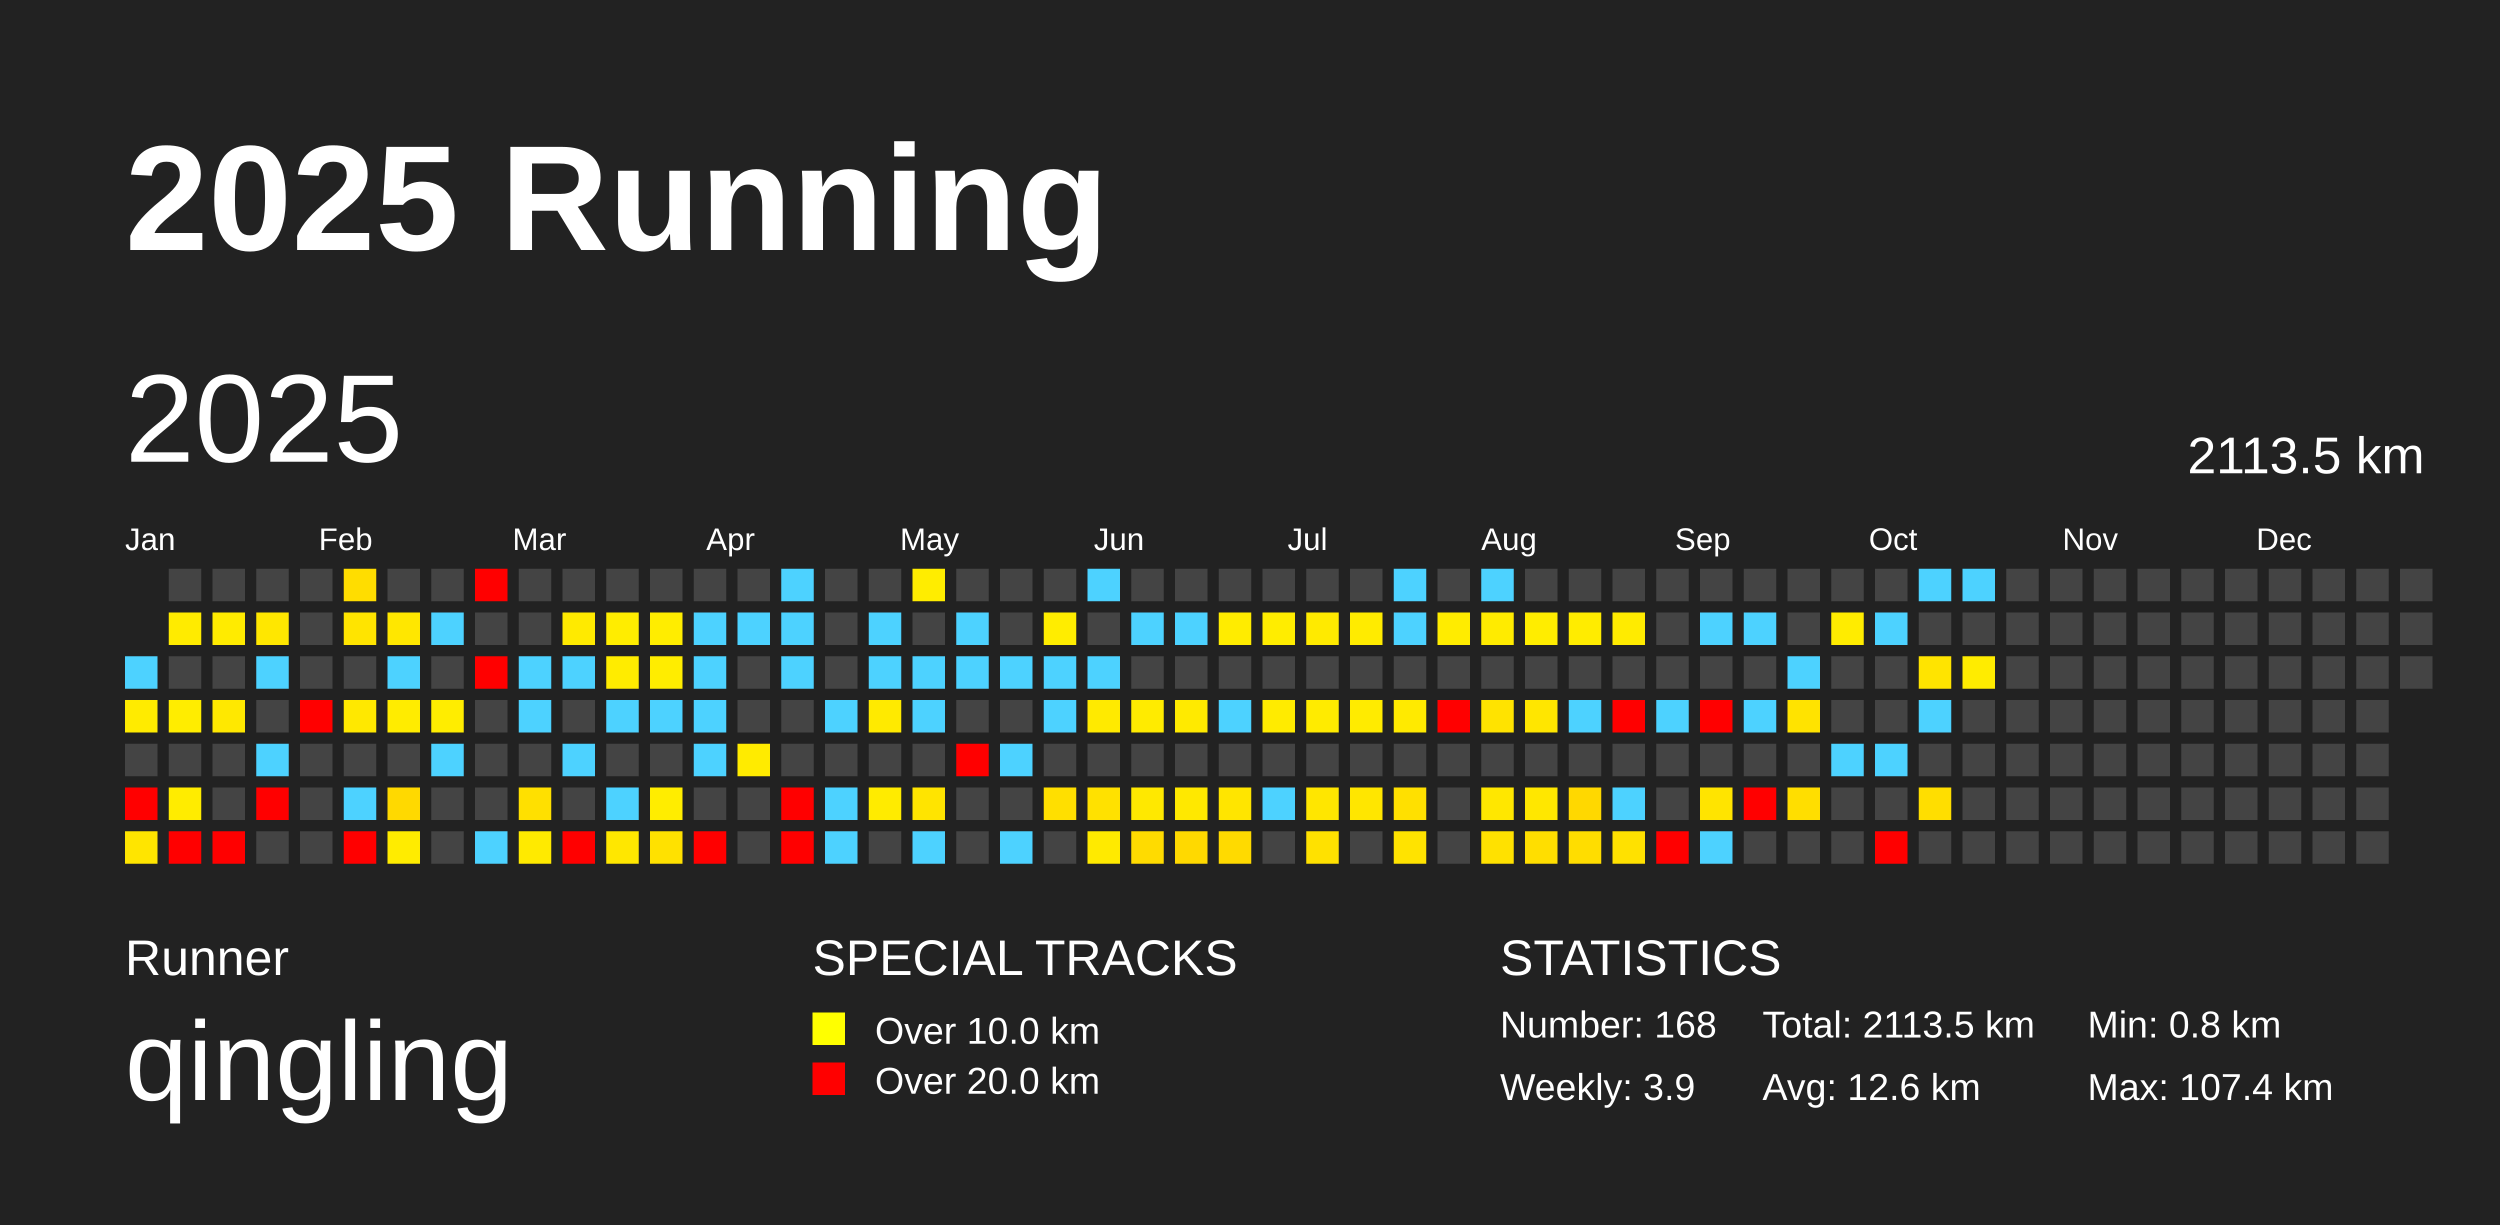
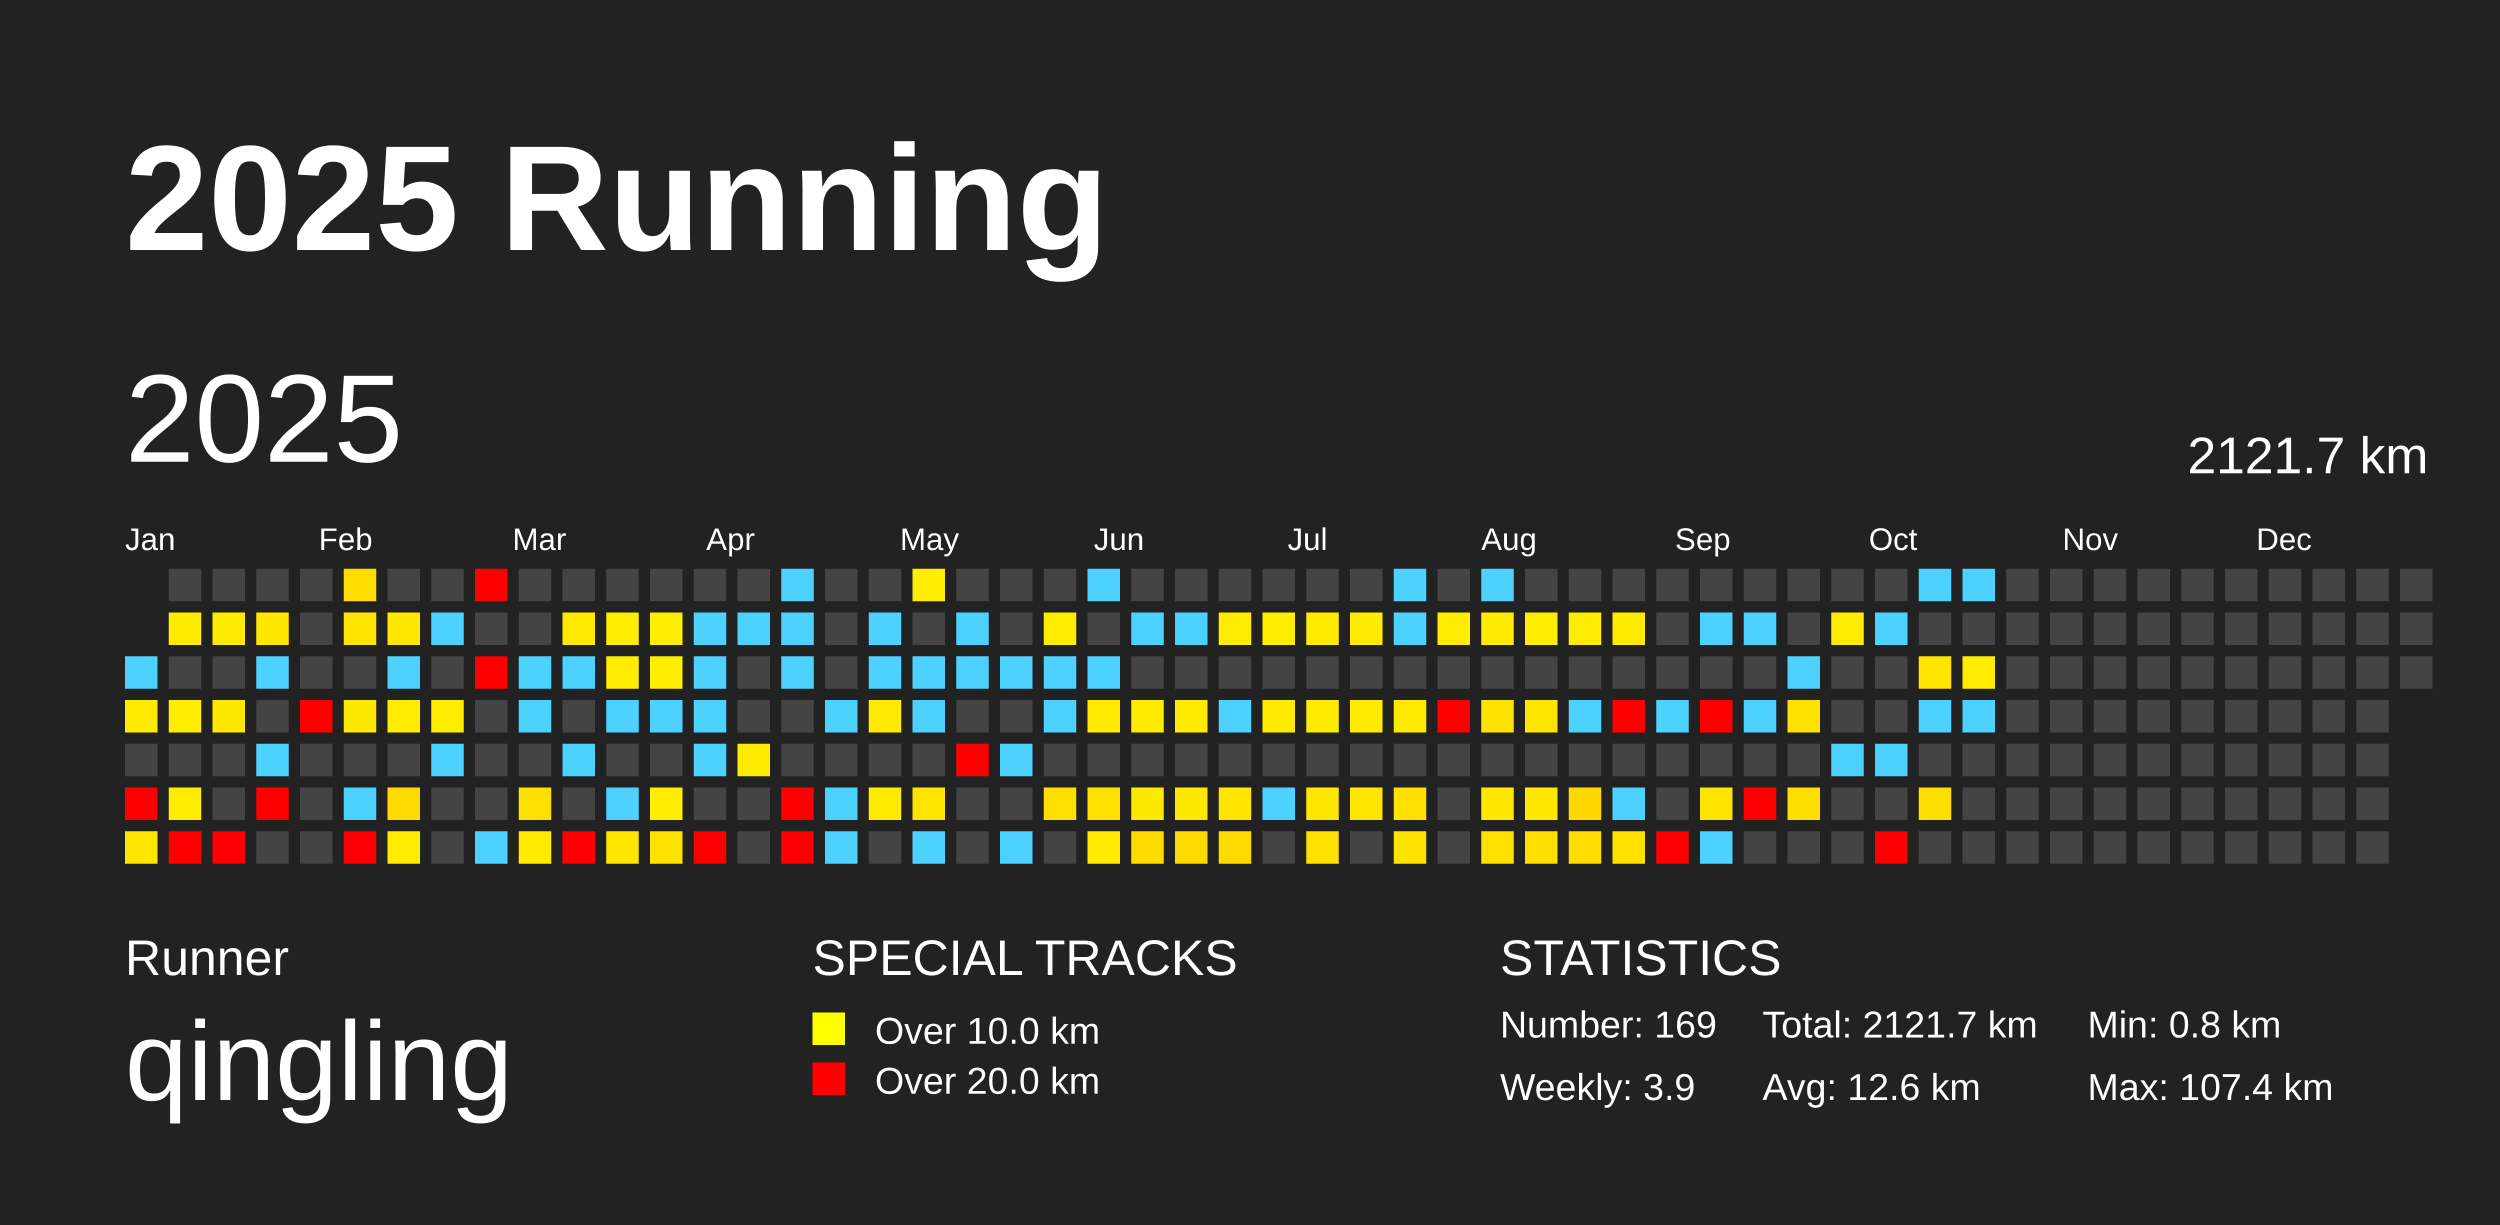
<svg xmlns="http://www.w3.org/2000/svg" baseProfile="full" height="98mm" version="1.1" viewBox="0,0,200,98" width="200mm">
  <defs />
  <rect fill="#222222" height="98" width="200" x="0" y="0" />
  <text fill="#FFFFFF" style="font-size:12px; font-family:Arial; font-weight:bold;" x="10" y="20">2025 Running</text>
  <text fill="#FFFFFF" style="font-size:4px; font-family:Arial" x="10" y="78">Runner</text>
  <text fill="#FFFFFF" style="font-size:9px; font-family:Arial" x="10" y="88">qingling</text>
  <text fill="#FFFFFF" style="font-size:4px; font-family:Arial" x="65" y="78">SPECIAL TRACKS</text>
  <rect fill="yellow" height="2.6" width="2.6" x="65" y="81" />
  <text fill="#FFFFFF" style="font-size:3px; font-family:Arial" x="70" y="83.5">Over 10.0 km</text>
  <rect fill="red" height="2.6" width="2.6" x="65" y="85" />
  <text fill="#FFFFFF" style="font-size:3px; font-family:Arial" x="70" y="87.5">Over 20.0 km</text>
  <text fill="#FFFFFF" style="font-size:4px; font-family:Arial" x="120" y="78">STATISTICS</text>
-   <text fill="#FFFFFF" style="font-size:3px; font-family:Arial" x="120" y="83">Number: 168</text>
+   <text fill="#FFFFFF" style="font-size:3px; font-family:Arial" x="120" y="83">Number: 169</text>
  <text fill="#FFFFFF" style="font-size:3px; font-family:Arial" x="120" y="88">Weekly: 3.9</text>
-   <text fill="#FFFFFF" style="font-size:3px; font-family:Arial" x="141" y="83">Total: 2113.5 km</text>
+   <text fill="#FFFFFF" style="font-size:3px; font-family:Arial" x="141" y="83">Total: 2121.7 km</text>
  <text fill="#FFFFFF" style="font-size:3px; font-family:Arial" x="141" y="88">Avg: 12.6 km</text>
  <text fill="#FFFFFF" style="font-size:3px; font-family:Arial" x="167" y="83">Min: 0.8 km</text>
  <text fill="#FFFFFF" style="font-size:3px; font-family:Arial" x="167" y="88">Max: 107.4 km</text>
  <text dominant-baseline="hanging" fill="#FFFFFF" style="font-size:10.0px; font-family:Arial;" x="10" y="30">2025</text>
-   <text dominant-baseline="hanging" fill="#FFFFFF" style="font-size:4.125px; font-family:Arial;" x="175" y="35">2113.5 km</text>
+   <text dominant-baseline="hanging" fill="#FFFFFF" style="font-size:4.125px; font-family:Arial;" x="175" y="35">2121.7 km</text>
  <text fill="#FFFFFF" style="font-size:2.5px; font-family:Arial" x="10.0" y="44">Jan</text>
  <text fill="#FFFFFF" style="font-size:2.5px; font-family:Arial" x="25.5" y="44">Feb</text>
  <text fill="#FFFFFF" style="font-size:2.5px; font-family:Arial" x="41.0" y="44">Mar</text>
  <text fill="#FFFFFF" style="font-size:2.5px; font-family:Arial" x="56.5" y="44">Apr</text>
  <text fill="#FFFFFF" style="font-size:2.5px; font-family:Arial" x="72.0" y="44">May</text>
  <text fill="#FFFFFF" style="font-size:2.5px; font-family:Arial" x="87.5" y="44">Jun</text>
  <text fill="#FFFFFF" style="font-size:2.5px; font-family:Arial" x="103.0" y="44">Jul</text>
  <text fill="#FFFFFF" style="font-size:2.5px; font-family:Arial" x="118.5" y="44">Aug</text>
  <text fill="#FFFFFF" style="font-size:2.5px; font-family:Arial" x="134.0" y="44">Sep</text>
  <text fill="#FFFFFF" style="font-size:2.5px; font-family:Arial" x="149.5" y="44">Oct</text>
  <text fill="#FFFFFF" style="font-size:2.5px; font-family:Arial" x="165.0" y="44">Nov</text>
  <text fill="#FFFFFF" style="font-size:2.5px; font-family:Arial" x="180.5" y="44">Dec</text>
  <rect fill="#4dd2ff" height="2.6" width="2.6" x="10.0" y="52.5" />
  <rect fill="#ffeb00" height="2.6" width="2.6" x="10.0" y="56.0" />
  <rect fill="#444444" height="2.6" width="2.6" x="10.0" y="59.5" />
  <rect fill="red" height="2.6" width="2.6" x="10.0" y="63.0" />
  <rect fill="#ffe500" height="2.6" width="2.6" x="10.0" y="66.5" />
  <rect fill="#444444" height="2.6" width="2.6" x="13.5" y="45.5" />
  <rect fill="#ffeb00" height="2.6" width="2.6" x="13.5" y="49.0" />
  <rect fill="#444444" height="2.6" width="2.6" x="13.5" y="52.5" />
  <rect fill="#ffed00" height="2.6" width="2.6" x="13.5" y="56.0" />
  <rect fill="#444444" height="2.6" width="2.6" x="13.5" y="59.5" />
  <rect fill="#ffec00" height="2.6" width="2.6" x="13.5" y="63.0" />
  <rect fill="red" height="2.6" width="2.6" x="13.5" y="66.5" />
  <rect fill="#444444" height="2.6" width="2.6" x="17.0" y="45.5" />
  <rect fill="#ffeb00" height="2.6" width="2.6" x="17.0" y="49.0" />
  <rect fill="#444444" height="2.6" width="2.6" x="17.0" y="52.5" />
  <rect fill="#ffe800" height="2.6" width="2.6" x="17.0" y="56.0" />
  <rect fill="#444444" height="2.6" width="2.6" x="17.0" y="59.5" />
  <rect fill="#444444" height="2.6" width="2.6" x="17.0" y="63.0" />
  <rect fill="red" height="2.6" width="2.6" x="17.0" y="66.5" />
  <rect fill="#444444" height="2.6" width="2.6" x="20.5" y="45.5" />
  <rect fill="#ffe700" height="2.6" width="2.6" x="20.5" y="49.0" />
  <rect fill="#4dd2ff" height="2.6" width="2.6" x="20.5" y="52.5" />
  <rect fill="#444444" height="2.6" width="2.6" x="20.5" y="56.0" />
  <rect fill="#4dd2ff" height="2.6" width="2.6" x="20.5" y="59.5" />
  <rect fill="red" height="2.6" width="2.6" x="20.5" y="63.0" />
  <rect fill="#444444" height="2.6" width="2.6" x="20.5" y="66.5" />
  <rect fill="#444444" height="2.6" width="2.6" x="24.0" y="45.5" />
  <rect fill="#444444" height="2.6" width="2.6" x="24.0" y="49.0" />
  <rect fill="#444444" height="2.6" width="2.6" x="24.0" y="52.5" />
  <rect fill="red" height="2.6" width="2.6" x="24.0" y="56.0" />
  <rect fill="#444444" height="2.6" width="2.6" x="24.0" y="59.5" />
  <rect fill="#444444" height="2.6" width="2.6" x="24.0" y="63.0" />
  <rect fill="#444444" height="2.6" width="2.6" x="24.0" y="66.5" />
  <rect fill="#ffdd00" height="2.6" width="2.6" x="27.5" y="45.5" />
  <rect fill="#ffe400" height="2.6" width="2.6" x="27.5" y="49.0" />
  <rect fill="#444444" height="2.6" width="2.6" x="27.5" y="52.5" />
  <rect fill="#ffe800" height="2.6" width="2.6" x="27.5" y="56.0" />
  <rect fill="#444444" height="2.6" width="2.6" x="27.5" y="59.5" />
  <rect fill="#4dd2ff" height="2.6" width="2.6" x="27.5" y="63.0" />
  <rect fill="red" height="2.6" width="2.6" x="27.5" y="66.5" />
  <rect fill="#444444" height="2.6" width="2.6" x="31.0" y="45.5" />
  <rect fill="#ffe700" height="2.6" width="2.6" x="31.0" y="49.0" />
  <rect fill="#4dd2ff" height="2.6" width="2.6" x="31.0" y="52.5" />
  <rect fill="#ffec00" height="2.6" width="2.6" x="31.0" y="56.0" />
  <rect fill="#444444" height="2.6" width="2.6" x="31.0" y="59.5" />
  <rect fill="#ffd900" height="2.6" width="2.6" x="31.0" y="63.0" />
  <rect fill="#ffec00" height="2.6" width="2.6" x="31.0" y="66.5" />
  <rect fill="#444444" height="2.6" width="2.6" x="34.5" y="45.5" />
  <rect fill="#4dd2ff" height="2.6" width="2.6" x="34.5" y="49.0" />
  <rect fill="#444444" height="2.6" width="2.6" x="34.5" y="52.5" />
  <rect fill="#ffed00" height="2.6" width="2.6" x="34.5" y="56.0" />
  <rect fill="#4dd2ff" height="2.6" width="2.6" x="34.5" y="59.5" />
  <rect fill="#444444" height="2.6" width="2.6" x="34.5" y="63.0" />
  <rect fill="#444444" height="2.6" width="2.6" x="34.5" y="66.5" />
  <rect fill="red" height="2.6" width="2.6" x="38.0" y="45.5" />
  <rect fill="#444444" height="2.6" width="2.6" x="38.0" y="49.0" />
  <rect fill="red" height="2.6" width="2.6" x="38.0" y="52.5" />
  <rect fill="#444444" height="2.6" width="2.6" x="38.0" y="56.0" />
  <rect fill="#444444" height="2.6" width="2.6" x="38.0" y="59.5" />
  <rect fill="#444444" height="2.6" width="2.6" x="38.0" y="63.0" />
  <rect fill="#4dd2ff" height="2.6" width="2.6" x="38.0" y="66.5" />
  <rect fill="#444444" height="2.6" width="2.6" x="41.5" y="45.5" />
  <rect fill="#444444" height="2.6" width="2.6" x="41.5" y="49.0" />
  <rect fill="#4dd2ff" height="2.6" width="2.6" x="41.5" y="52.5" />
  <rect fill="#4dd2ff" height="2.6" width="2.6" x="41.5" y="56.0" />
  <rect fill="#444444" height="2.6" width="2.6" x="41.5" y="59.5" />
  <rect fill="#ffe000" height="2.6" width="2.6" x="41.5" y="63.0" />
  <rect fill="#ffea00" height="2.6" width="2.6" x="41.5" y="66.5" />
  <rect fill="#444444" height="2.6" width="2.6" x="45.0" y="45.5" />
  <rect fill="#ffea00" height="2.6" width="2.6" x="45.0" y="49.0" />
  <rect fill="#4dd2ff" height="2.6" width="2.6" x="45.0" y="52.5" />
  <rect fill="#444444" height="2.6" width="2.6" x="45.0" y="56.0" />
  <rect fill="#4dd2ff" height="2.6" width="2.6" x="45.0" y="59.5" />
  <rect fill="#444444" height="2.6" width="2.6" x="45.0" y="63.0" />
  <rect fill="red" height="2.6" width="2.6" x="45.0" y="66.5" />
  <rect fill="#444444" height="2.6" width="2.6" x="48.5" y="45.5" />
  <rect fill="#ffed00" height="2.6" width="2.6" x="48.5" y="49.0" />
  <rect fill="#ffec00" height="2.6" width="2.6" x="48.5" y="52.5" />
  <rect fill="#4dd2ff" height="2.6" width="2.6" x="48.5" y="56.0" />
  <rect fill="#444444" height="2.6" width="2.6" x="48.5" y="59.5" />
  <rect fill="#4dd2ff" height="2.6" width="2.6" x="48.5" y="63.0" />
  <rect fill="#ffe700" height="2.6" width="2.6" x="48.5" y="66.5" />
  <rect fill="#444444" height="2.6" width="2.6" x="52.0" y="45.5" />
  <rect fill="#ffed00" height="2.6" width="2.6" x="52.0" y="49.0" />
  <rect fill="#ffed00" height="2.6" width="2.6" x="52.0" y="52.5" />
  <rect fill="#4dd2ff" height="2.6" width="2.6" x="52.0" y="56.0" />
  <rect fill="#444444" height="2.6" width="2.6" x="52.0" y="59.5" />
  <rect fill="#ffed00" height="2.6" width="2.6" x="52.0" y="63.0" />
  <rect fill="#ffe100" height="2.6" width="2.6" x="52.0" y="66.5" />
  <rect fill="#444444" height="2.6" width="2.6" x="55.5" y="45.5" />
  <rect fill="#4dd2ff" height="2.6" width="2.6" x="55.5" y="49.0" />
  <rect fill="#4dd2ff" height="2.6" width="2.6" x="55.5" y="52.5" />
  <rect fill="#4dd2ff" height="2.6" width="2.6" x="55.5" y="56.0" />
  <rect fill="#4dd2ff" height="2.6" width="2.6" x="55.5" y="59.5" />
  <rect fill="#444444" height="2.6" width="2.6" x="55.5" y="63.0" />
  <rect fill="red" height="2.6" width="2.6" x="55.5" y="66.5" />
  <rect fill="#444444" height="2.6" width="2.6" x="59.0" y="45.5" />
  <rect fill="#4dd2ff" height="2.6" width="2.6" x="59.0" y="49.0" />
  <rect fill="#444444" height="2.6" width="2.6" x="59.0" y="52.5" />
  <rect fill="#444444" height="2.6" width="2.6" x="59.0" y="56.0" />
  <rect fill="#ffeb00" height="2.6" width="2.6" x="59.0" y="59.5" />
  <rect fill="#444444" height="2.6" width="2.6" x="59.0" y="63.0" />
  <rect fill="#444444" height="2.6" width="2.6" x="59.0" y="66.5" />
  <rect fill="#4dd2ff" height="2.6" width="2.6" x="62.5" y="45.5" />
  <rect fill="#4dd2ff" height="2.6" width="2.6" x="62.5" y="49.0" />
  <rect fill="#4dd2ff" height="2.6" width="2.6" x="62.5" y="52.5" />
  <rect fill="#444444" height="2.6" width="2.6" x="62.5" y="56.0" />
  <rect fill="#444444" height="2.6" width="2.6" x="62.5" y="59.5" />
  <rect fill="red" height="2.6" width="2.6" x="62.5" y="63.0" />
  <rect fill="red" height="2.6" width="2.6" x="62.5" y="66.5" />
  <rect fill="#444444" height="2.6" width="2.6" x="66.0" y="45.5" />
  <rect fill="#444444" height="2.6" width="2.6" x="66.0" y="49.0" />
  <rect fill="#444444" height="2.6" width="2.6" x="66.0" y="52.5" />
  <rect fill="#4dd2ff" height="2.6" width="2.6" x="66.0" y="56.0" />
  <rect fill="#444444" height="2.6" width="2.6" x="66.0" y="59.5" />
  <rect fill="#4dd2ff" height="2.6" width="2.6" x="66.0" y="63.0" />
  <rect fill="#4dd2ff" height="2.6" width="2.6" x="66.0" y="66.5" />
  <rect fill="#444444" height="2.6" width="2.6" x="69.5" y="45.5" />
  <rect fill="#4dd2ff" height="2.6" width="2.6" x="69.5" y="49.0" />
  <rect fill="#4dd2ff" height="2.6" width="2.6" x="69.5" y="52.5" />
  <rect fill="#ffea00" height="2.6" width="2.6" x="69.5" y="56.0" />
  <rect fill="#444444" height="2.6" width="2.6" x="69.5" y="59.5" />
  <rect fill="#ffeb00" height="2.6" width="2.6" x="69.5" y="63.0" />
  <rect fill="#444444" height="2.6" width="2.6" x="69.5" y="66.5" />
  <rect fill="#ffed00" height="2.6" width="2.6" x="73.0" y="45.5" />
  <rect fill="#444444" height="2.6" width="2.6" x="73.0" y="49.0" />
  <rect fill="#4dd2ff" height="2.6" width="2.6" x="73.0" y="52.5" />
  <rect fill="#4dd2ff" height="2.6" width="2.6" x="73.0" y="56.0" />
  <rect fill="#444444" height="2.6" width="2.6" x="73.0" y="59.5" />
  <rect fill="#ffe400" height="2.6" width="2.6" x="73.0" y="63.0" />
  <rect fill="#4dd2ff" height="2.6" width="2.6" x="73.0" y="66.5" />
  <rect fill="#444444" height="2.6" width="2.6" x="76.5" y="45.5" />
  <rect fill="#4dd2ff" height="2.6" width="2.6" x="76.5" y="49.0" />
  <rect fill="#4dd2ff" height="2.6" width="2.6" x="76.5" y="52.5" />
  <rect fill="#444444" height="2.6" width="2.6" x="76.5" y="56.0" />
  <rect fill="red" height="2.6" width="2.6" x="76.5" y="59.5" />
  <rect fill="#444444" height="2.6" width="2.6" x="76.5" y="63.0" />
  <rect fill="#444444" height="2.6" width="2.6" x="76.5" y="66.5" />
  <rect fill="#444444" height="2.6" width="2.6" x="80.0" y="45.5" />
  <rect fill="#444444" height="2.6" width="2.6" x="80.0" y="49.0" />
  <rect fill="#4dd2ff" height="2.6" width="2.6" x="80.0" y="52.5" />
  <rect fill="#444444" height="2.6" width="2.6" x="80.0" y="56.0" />
  <rect fill="#4dd2ff" height="2.6" width="2.6" x="80.0" y="59.5" />
  <rect fill="#444444" height="2.6" width="2.6" x="80.0" y="63.0" />
  <rect fill="#4dd2ff" height="2.6" width="2.6" x="80.0" y="66.5" />
  <rect fill="#444444" height="2.6" width="2.6" x="83.5" y="45.5" />
  <rect fill="#ffed00" height="2.6" width="2.6" x="83.5" y="49.0" />
  <rect fill="#4dd2ff" height="2.6" width="2.6" x="83.5" y="52.5" />
  <rect fill="#4dd2ff" height="2.6" width="2.6" x="83.5" y="56.0" />
  <rect fill="#444444" height="2.6" width="2.6" x="83.5" y="59.5" />
  <rect fill="#ffdf00" height="2.6" width="2.6" x="83.5" y="63.0" />
  <rect fill="#444444" height="2.6" width="2.6" x="83.5" y="66.5" />
  <rect fill="#4dd2ff" height="2.6" width="2.6" x="87.0" y="45.5" />
  <rect fill="#444444" height="2.6" width="2.6" x="87.0" y="49.0" />
  <rect fill="#4dd2ff" height="2.6" width="2.6" x="87.0" y="52.5" />
  <rect fill="#ffea00" height="2.6" width="2.6" x="87.0" y="56.0" />
  <rect fill="#444444" height="2.6" width="2.6" x="87.0" y="59.5" />
  <rect fill="#ffe100" height="2.6" width="2.6" x="87.0" y="63.0" />
  <rect fill="#ffea00" height="2.6" width="2.6" x="87.0" y="66.5" />
  <rect fill="#444444" height="2.6" width="2.6" x="90.5" y="45.5" />
  <rect fill="#4dd2ff" height="2.6" width="2.6" x="90.5" y="49.0" />
  <rect fill="#444444" height="2.6" width="2.6" x="90.5" y="52.5" />
  <rect fill="#ffeb00" height="2.6" width="2.6" x="90.5" y="56.0" />
  <rect fill="#444444" height="2.6" width="2.6" x="90.5" y="59.5" />
  <rect fill="#ffe800" height="2.6" width="2.6" x="90.5" y="63.0" />
  <rect fill="#ffdb00" height="2.6" width="2.6" x="90.5" y="66.5" />
  <rect fill="#444444" height="2.6" width="2.6" x="94.0" y="45.5" />
  <rect fill="#4dd2ff" height="2.6" width="2.6" x="94.0" y="49.0" />
  <rect fill="#444444" height="2.6" width="2.6" x="94.0" y="52.5" />
  <rect fill="#ffea00" height="2.6" width="2.6" x="94.0" y="56.0" />
  <rect fill="#444444" height="2.6" width="2.6" x="94.0" y="59.5" />
  <rect fill="#ffe800" height="2.6" width="2.6" x="94.0" y="63.0" />
  <rect fill="#ffd900" height="2.6" width="2.6" x="94.0" y="66.5" />
  <rect fill="#444444" height="2.6" width="2.6" x="97.5" y="45.5" />
  <rect fill="#ffec00" height="2.6" width="2.6" x="97.5" y="49.0" />
  <rect fill="#444444" height="2.6" width="2.6" x="97.5" y="52.5" />
  <rect fill="#4dd2ff" height="2.6" width="2.6" x="97.5" y="56.0" />
  <rect fill="#444444" height="2.6" width="2.6" x="97.5" y="59.5" />
  <rect fill="#ffe500" height="2.6" width="2.6" x="97.5" y="63.0" />
  <rect fill="#ffda00" height="2.6" width="2.6" x="97.5" y="66.5" />
  <rect fill="#444444" height="2.6" width="2.6" x="101.0" y="45.5" />
  <rect fill="#ffed00" height="2.6" width="2.6" x="101.0" y="49.0" />
  <rect fill="#444444" height="2.6" width="2.6" x="101.0" y="52.5" />
  <rect fill="#ffeb00" height="2.6" width="2.6" x="101.0" y="56.0" />
  <rect fill="#444444" height="2.6" width="2.6" x="101.0" y="59.5" />
  <rect fill="#4dd2ff" height="2.6" width="2.6" x="101.0" y="63.0" />
  <rect fill="#444444" height="2.6" width="2.6" x="101.0" y="66.5" />
  <rect fill="#444444" height="2.6" width="2.6" x="104.5" y="45.5" />
  <rect fill="#ffea00" height="2.6" width="2.6" x="104.5" y="49.0" />
  <rect fill="#444444" height="2.6" width="2.6" x="104.5" y="52.5" />
  <rect fill="#ffeb00" height="2.6" width="2.6" x="104.5" y="56.0" />
  <rect fill="#444444" height="2.6" width="2.6" x="104.5" y="59.5" />
  <rect fill="#ffe600" height="2.6" width="2.6" x="104.5" y="63.0" />
  <rect fill="#ffe100" height="2.6" width="2.6" x="104.5" y="66.5" />
  <rect fill="#444444" height="2.6" width="2.6" x="108.0" y="45.5" />
  <rect fill="#ffeb00" height="2.6" width="2.6" x="108.0" y="49.0" />
  <rect fill="#444444" height="2.6" width="2.6" x="108.0" y="52.5" />
  <rect fill="#ffeb00" height="2.6" width="2.6" x="108.0" y="56.0" />
  <rect fill="#444444" height="2.6" width="2.6" x="108.0" y="59.5" />
  <rect fill="#ffe600" height="2.6" width="2.6" x="108.0" y="63.0" />
  <rect fill="#444444" height="2.6" width="2.6" x="108.0" y="66.5" />
  <rect fill="#4dd2ff" height="2.6" width="2.6" x="111.5" y="45.5" />
  <rect fill="#4dd2ff" height="2.6" width="2.6" x="111.5" y="49.0" />
  <rect fill="#444444" height="2.6" width="2.6" x="111.5" y="52.5" />
  <rect fill="#ffea00" height="2.6" width="2.6" x="111.5" y="56.0" />
  <rect fill="#444444" height="2.6" width="2.6" x="111.5" y="59.5" />
  <rect fill="#ffe000" height="2.6" width="2.6" x="111.5" y="63.0" />
  <rect fill="#ffe300" height="2.6" width="2.6" x="111.5" y="66.5" />
  <rect fill="#444444" height="2.6" width="2.6" x="115.0" y="45.5" />
  <rect fill="#ffec00" height="2.6" width="2.6" x="115.0" y="49.0" />
  <rect fill="#444444" height="2.6" width="2.6" x="115.0" y="52.5" />
  <rect fill="red" height="2.6" width="2.6" x="115.0" y="56.0" />
  <rect fill="#444444" height="2.6" width="2.6" x="115.0" y="59.5" />
  <rect fill="#444444" height="2.6" width="2.6" x="115.0" y="63.0" />
  <rect fill="#444444" height="2.6" width="2.6" x="115.0" y="66.5" />
  <rect fill="#4dd2ff" height="2.6" width="2.6" x="118.5" y="45.5" />
  <rect fill="#ffeb00" height="2.6" width="2.6" x="118.5" y="49.0" />
  <rect fill="#444444" height="2.6" width="2.6" x="118.5" y="52.5" />
  <rect fill="#ffe300" height="2.6" width="2.6" x="118.5" y="56.0" />
  <rect fill="#444444" height="2.6" width="2.6" x="118.5" y="59.5" />
  <rect fill="#ffe700" height="2.6" width="2.6" x="118.5" y="63.0" />
  <rect fill="#ffe100" height="2.6" width="2.6" x="118.5" y="66.5" />
  <rect fill="#444444" height="2.6" width="2.6" x="122.0" y="45.5" />
  <rect fill="#ffed00" height="2.6" width="2.6" x="122.0" y="49.0" />
  <rect fill="#444444" height="2.6" width="2.6" x="122.0" y="52.5" />
  <rect fill="#ffe600" height="2.6" width="2.6" x="122.0" y="56.0" />
  <rect fill="#444444" height="2.6" width="2.6" x="122.0" y="59.5" />
  <rect fill="#ffe700" height="2.6" width="2.6" x="122.0" y="63.0" />
  <rect fill="#ffde00" height="2.6" width="2.6" x="122.0" y="66.5" />
  <rect fill="#444444" height="2.6" width="2.6" x="125.5" y="45.5" />
  <rect fill="#ffec00" height="2.6" width="2.6" x="125.5" y="49.0" />
  <rect fill="#444444" height="2.6" width="2.6" x="125.5" y="52.5" />
  <rect fill="#4dd2ff" height="2.6" width="2.6" x="125.5" y="56.0" />
  <rect fill="#444444" height="2.6" width="2.6" x="125.5" y="59.5" />
  <rect fill="#ffd800" height="2.6" width="2.6" x="125.5" y="63.0" />
  <rect fill="#ffdd00" height="2.6" width="2.6" x="125.5" y="66.5" />
  <rect fill="#444444" height="2.6" width="2.6" x="129.0" y="45.5" />
  <rect fill="#ffeb00" height="2.6" width="2.6" x="129.0" y="49.0" />
  <rect fill="#444444" height="2.6" width="2.6" x="129.0" y="52.5" />
  <rect fill="red" height="2.6" width="2.6" x="129.0" y="56.0" />
  <rect fill="#444444" height="2.6" width="2.6" x="129.0" y="59.5" />
  <rect fill="#4dd2ff" height="2.6" width="2.6" x="129.0" y="63.0" />
  <rect fill="#ffe100" height="2.6" width="2.6" x="129.0" y="66.5" />
  <rect fill="#444444" height="2.6" width="2.6" x="132.5" y="45.5" />
  <rect fill="#444444" height="2.6" width="2.6" x="132.5" y="49.0" />
  <rect fill="#444444" height="2.6" width="2.6" x="132.5" y="52.5" />
  <rect fill="#4dd2ff" height="2.6" width="2.6" x="132.5" y="56.0" />
  <rect fill="#444444" height="2.6" width="2.6" x="132.5" y="59.5" />
  <rect fill="#444444" height="2.6" width="2.6" x="132.5" y="63.0" />
  <rect fill="red" height="2.6" width="2.6" x="132.5" y="66.5" />
  <rect fill="#444444" height="2.6" width="2.6" x="136.0" y="45.5" />
  <rect fill="#4dd2ff" height="2.6" width="2.6" x="136.0" y="49.0" />
  <rect fill="#444444" height="2.6" width="2.6" x="136.0" y="52.5" />
  <rect fill="red" height="2.6" width="2.6" x="136.0" y="56.0" />
  <rect fill="#444444" height="2.6" width="2.6" x="136.0" y="59.5" />
  <rect fill="#ffe400" height="2.6" width="2.6" x="136.0" y="63.0" />
  <rect fill="#4dd2ff" height="2.6" width="2.6" x="136.0" y="66.5" />
  <rect fill="#444444" height="2.6" width="2.6" x="139.5" y="45.5" />
  <rect fill="#4dd2ff" height="2.6" width="2.6" x="139.5" y="49.0" />
  <rect fill="#444444" height="2.6" width="2.6" x="139.5" y="52.5" />
  <rect fill="#4dd2ff" height="2.6" width="2.6" x="139.5" y="56.0" />
  <rect fill="#444444" height="2.6" width="2.6" x="139.5" y="59.5" />
  <rect fill="red" height="2.6" width="2.6" x="139.5" y="63.0" />
  <rect fill="#444444" height="2.6" width="2.6" x="139.5" y="66.5" />
  <rect fill="#444444" height="2.6" width="2.6" x="143.0" y="45.5" />
  <rect fill="#444444" height="2.6" width="2.6" x="143.0" y="49.0" />
  <rect fill="#4dd2ff" height="2.6" width="2.6" x="143.0" y="52.5" />
  <rect fill="#ffe300" height="2.6" width="2.6" x="143.0" y="56.0" />
  <rect fill="#444444" height="2.6" width="2.6" x="143.0" y="59.5" />
  <rect fill="#ffde00" height="2.6" width="2.6" x="143.0" y="63.0" />
  <rect fill="#444444" height="2.6" width="2.6" x="143.0" y="66.5" />
  <rect fill="#444444" height="2.6" width="2.6" x="146.5" y="45.5" />
  <rect fill="#ffec00" height="2.6" width="2.6" x="146.5" y="49.0" />
  <rect fill="#444444" height="2.6" width="2.6" x="146.5" y="52.5" />
  <rect fill="#444444" height="2.6" width="2.6" x="146.5" y="56.0" />
  <rect fill="#4dd2ff" height="2.6" width="2.6" x="146.5" y="59.5" />
  <rect fill="#444444" height="2.6" width="2.6" x="146.5" y="63.0" />
  <rect fill="#444444" height="2.6" width="2.6" x="146.5" y="66.5" />
  <rect fill="#444444" height="2.6" width="2.6" x="150.0" y="45.5" />
  <rect fill="#4dd2ff" height="2.6" width="2.6" x="150.0" y="49.0" />
  <rect fill="#444444" height="2.6" width="2.6" x="150.0" y="52.5" />
  <rect fill="#444444" height="2.6" width="2.6" x="150.0" y="56.0" />
  <rect fill="#4dd2ff" height="2.6" width="2.6" x="150.0" y="59.5" />
  <rect fill="#444444" height="2.6" width="2.6" x="150.0" y="63.0" />
  <rect fill="red" height="2.6" width="2.6" x="150.0" y="66.5" />
  <rect fill="#4dd2ff" height="2.6" width="2.6" x="153.5" y="45.5" />
  <rect fill="#444444" height="2.6" width="2.6" x="153.5" y="49.0" />
  <rect fill="#ffe400" height="2.6" width="2.6" x="153.5" y="52.5" />
  <rect fill="#4dd2ff" height="2.6" width="2.6" x="153.5" y="56.0" />
  <rect fill="#444444" height="2.6" width="2.6" x="153.5" y="59.5" />
  <rect fill="#ffde00" height="2.6" width="2.6" x="153.5" y="63.0" />
  <rect fill="#444444" height="2.6" width="2.6" x="153.5" y="66.5" />
  <rect fill="#4dd2ff" height="2.6" width="2.6" x="157.0" y="45.5" />
  <rect fill="#444444" height="2.6" width="2.6" x="157.0" y="49.0" />
  <rect fill="#ffec00" height="2.6" width="2.6" x="157.0" y="52.5" />
-   <rect fill="#444444" height="2.6" width="2.6" x="157.0" y="56.0" />
+   <rect fill="#4dd2ff" height="2.6" width="2.6" x="157.0" y="56.0" />
  <rect fill="#444444" height="2.6" width="2.6" x="157.0" y="59.5" />
  <rect fill="#444444" height="2.6" width="2.6" x="157.0" y="63.0" />
  <rect fill="#444444" height="2.6" width="2.6" x="157.0" y="66.5" />
  <rect fill="#444444" height="2.6" width="2.6" x="160.5" y="45.5" />
  <rect fill="#444444" height="2.6" width="2.6" x="160.5" y="49.0" />
  <rect fill="#444444" height="2.6" width="2.6" x="160.5" y="52.5" />
  <rect fill="#444444" height="2.6" width="2.6" x="160.5" y="56.0" />
  <rect fill="#444444" height="2.6" width="2.6" x="160.5" y="59.5" />
  <rect fill="#444444" height="2.6" width="2.6" x="160.5" y="63.0" />
  <rect fill="#444444" height="2.6" width="2.6" x="160.5" y="66.5" />
  <rect fill="#444444" height="2.6" width="2.6" x="164.0" y="45.5" />
  <rect fill="#444444" height="2.6" width="2.6" x="164.0" y="49.0" />
  <rect fill="#444444" height="2.6" width="2.6" x="164.0" y="52.5" />
  <rect fill="#444444" height="2.6" width="2.6" x="164.0" y="56.0" />
  <rect fill="#444444" height="2.6" width="2.6" x="164.0" y="59.5" />
  <rect fill="#444444" height="2.6" width="2.6" x="164.0" y="63.0" />
  <rect fill="#444444" height="2.6" width="2.6" x="164.0" y="66.5" />
  <rect fill="#444444" height="2.6" width="2.6" x="167.5" y="45.5" />
  <rect fill="#444444" height="2.6" width="2.6" x="167.5" y="49.0" />
  <rect fill="#444444" height="2.6" width="2.6" x="167.5" y="52.5" />
  <rect fill="#444444" height="2.6" width="2.6" x="167.5" y="56.0" />
  <rect fill="#444444" height="2.6" width="2.6" x="167.5" y="59.5" />
  <rect fill="#444444" height="2.6" width="2.6" x="167.5" y="63.0" />
  <rect fill="#444444" height="2.6" width="2.6" x="167.5" y="66.5" />
  <rect fill="#444444" height="2.6" width="2.6" x="171.0" y="45.5" />
  <rect fill="#444444" height="2.6" width="2.6" x="171.0" y="49.0" />
  <rect fill="#444444" height="2.6" width="2.6" x="171.0" y="52.5" />
  <rect fill="#444444" height="2.6" width="2.6" x="171.0" y="56.0" />
  <rect fill="#444444" height="2.6" width="2.6" x="171.0" y="59.5" />
  <rect fill="#444444" height="2.6" width="2.6" x="171.0" y="63.0" />
  <rect fill="#444444" height="2.6" width="2.6" x="171.0" y="66.5" />
  <rect fill="#444444" height="2.6" width="2.6" x="174.5" y="45.5" />
  <rect fill="#444444" height="2.6" width="2.6" x="174.5" y="49.0" />
  <rect fill="#444444" height="2.6" width="2.6" x="174.5" y="52.5" />
  <rect fill="#444444" height="2.6" width="2.6" x="174.5" y="56.0" />
  <rect fill="#444444" height="2.6" width="2.6" x="174.5" y="59.5" />
  <rect fill="#444444" height="2.6" width="2.6" x="174.5" y="63.0" />
  <rect fill="#444444" height="2.6" width="2.6" x="174.5" y="66.5" />
  <rect fill="#444444" height="2.6" width="2.6" x="178.0" y="45.5" />
  <rect fill="#444444" height="2.6" width="2.6" x="178.0" y="49.0" />
  <rect fill="#444444" height="2.6" width="2.6" x="178.0" y="52.5" />
  <rect fill="#444444" height="2.6" width="2.6" x="178.0" y="56.0" />
  <rect fill="#444444" height="2.6" width="2.6" x="178.0" y="59.5" />
  <rect fill="#444444" height="2.6" width="2.6" x="178.0" y="63.0" />
  <rect fill="#444444" height="2.6" width="2.6" x="178.0" y="66.5" />
  <rect fill="#444444" height="2.6" width="2.6" x="181.5" y="45.5" />
  <rect fill="#444444" height="2.6" width="2.6" x="181.5" y="49.0" />
  <rect fill="#444444" height="2.6" width="2.6" x="181.5" y="52.5" />
  <rect fill="#444444" height="2.6" width="2.6" x="181.5" y="56.0" />
  <rect fill="#444444" height="2.6" width="2.6" x="181.5" y="59.5" />
  <rect fill="#444444" height="2.6" width="2.6" x="181.5" y="63.0" />
  <rect fill="#444444" height="2.6" width="2.6" x="181.5" y="66.5" />
  <rect fill="#444444" height="2.6" width="2.6" x="185.0" y="45.5" />
  <rect fill="#444444" height="2.6" width="2.6" x="185.0" y="49.0" />
  <rect fill="#444444" height="2.6" width="2.6" x="185.0" y="52.5" />
  <rect fill="#444444" height="2.6" width="2.6" x="185.0" y="56.0" />
  <rect fill="#444444" height="2.6" width="2.6" x="185.0" y="59.5" />
  <rect fill="#444444" height="2.6" width="2.6" x="185.0" y="63.0" />
  <rect fill="#444444" height="2.6" width="2.6" x="185.0" y="66.5" />
  <rect fill="#444444" height="2.6" width="2.6" x="188.5" y="45.5" />
  <rect fill="#444444" height="2.6" width="2.6" x="188.5" y="49.0" />
  <rect fill="#444444" height="2.6" width="2.6" x="188.5" y="52.5" />
  <rect fill="#444444" height="2.6" width="2.6" x="188.5" y="56.0" />
  <rect fill="#444444" height="2.6" width="2.6" x="188.5" y="59.5" />
  <rect fill="#444444" height="2.6" width="2.6" x="188.5" y="63.0" />
  <rect fill="#444444" height="2.6" width="2.6" x="188.5" y="66.5" />
  <rect fill="#444444" height="2.6" width="2.6" x="192.0" y="45.5" />
  <rect fill="#444444" height="2.6" width="2.6" x="192.0" y="49.0" />
  <rect fill="#444444" height="2.6" width="2.6" x="192.0" y="52.5" />
</svg>
